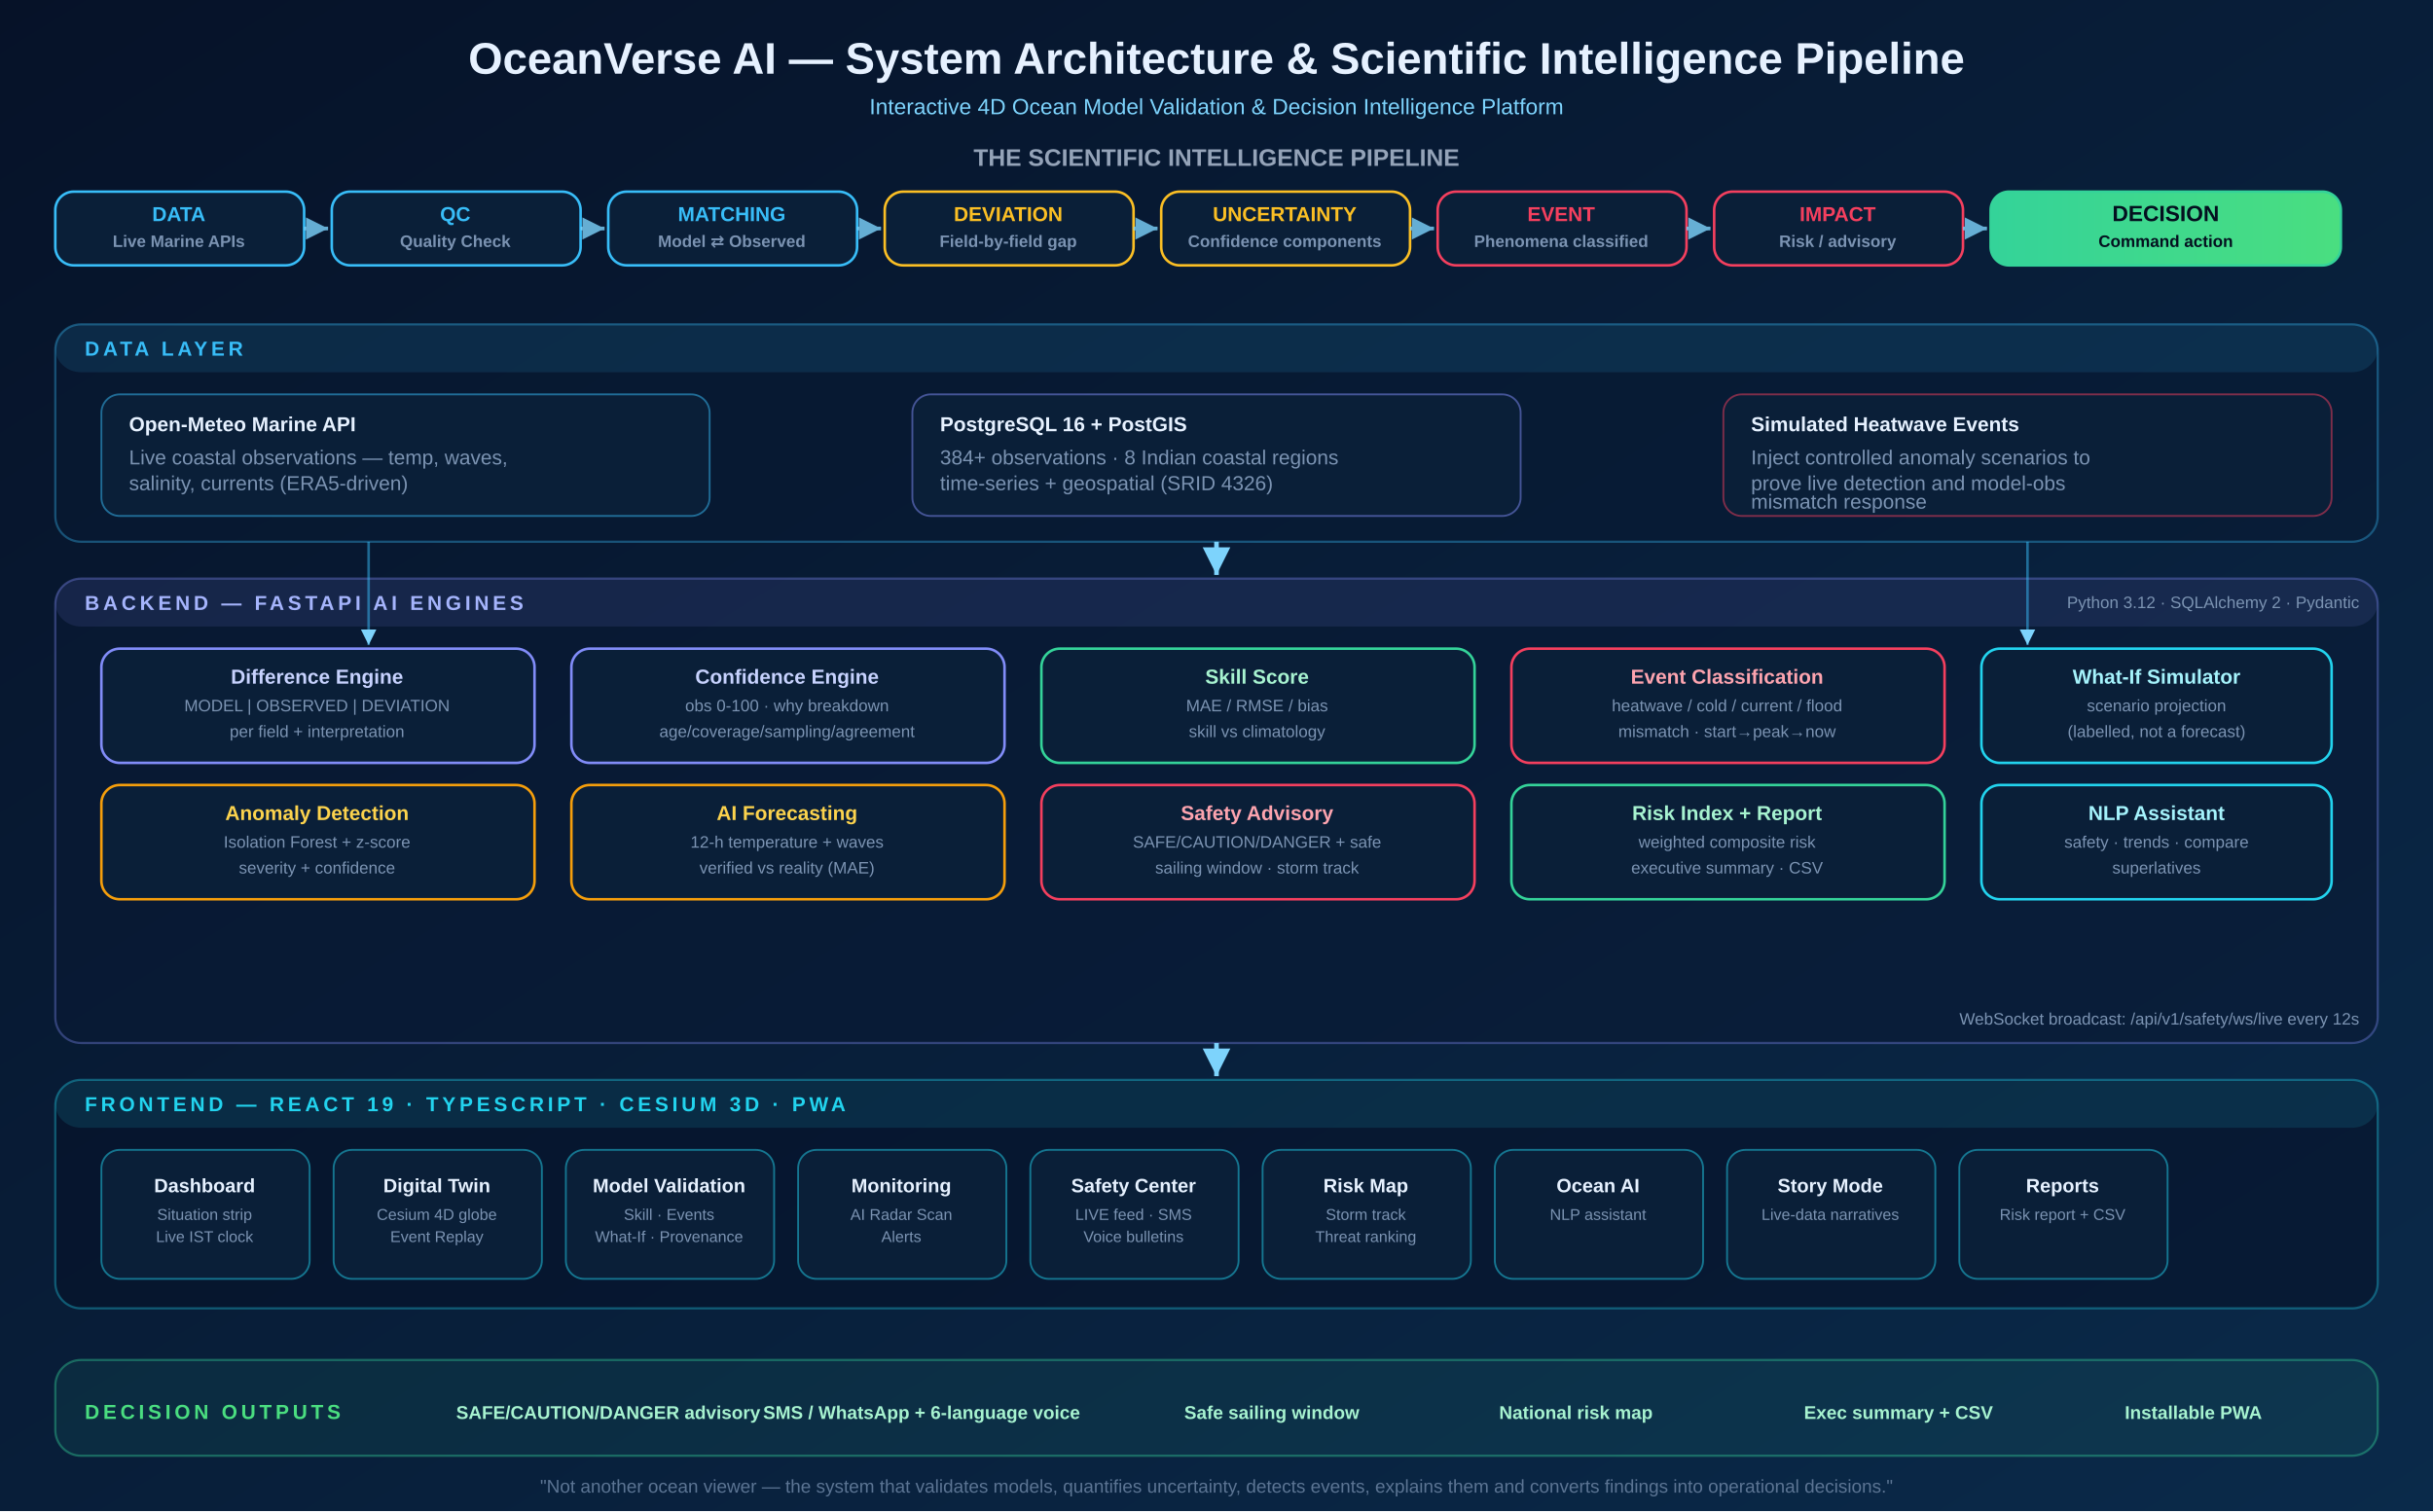
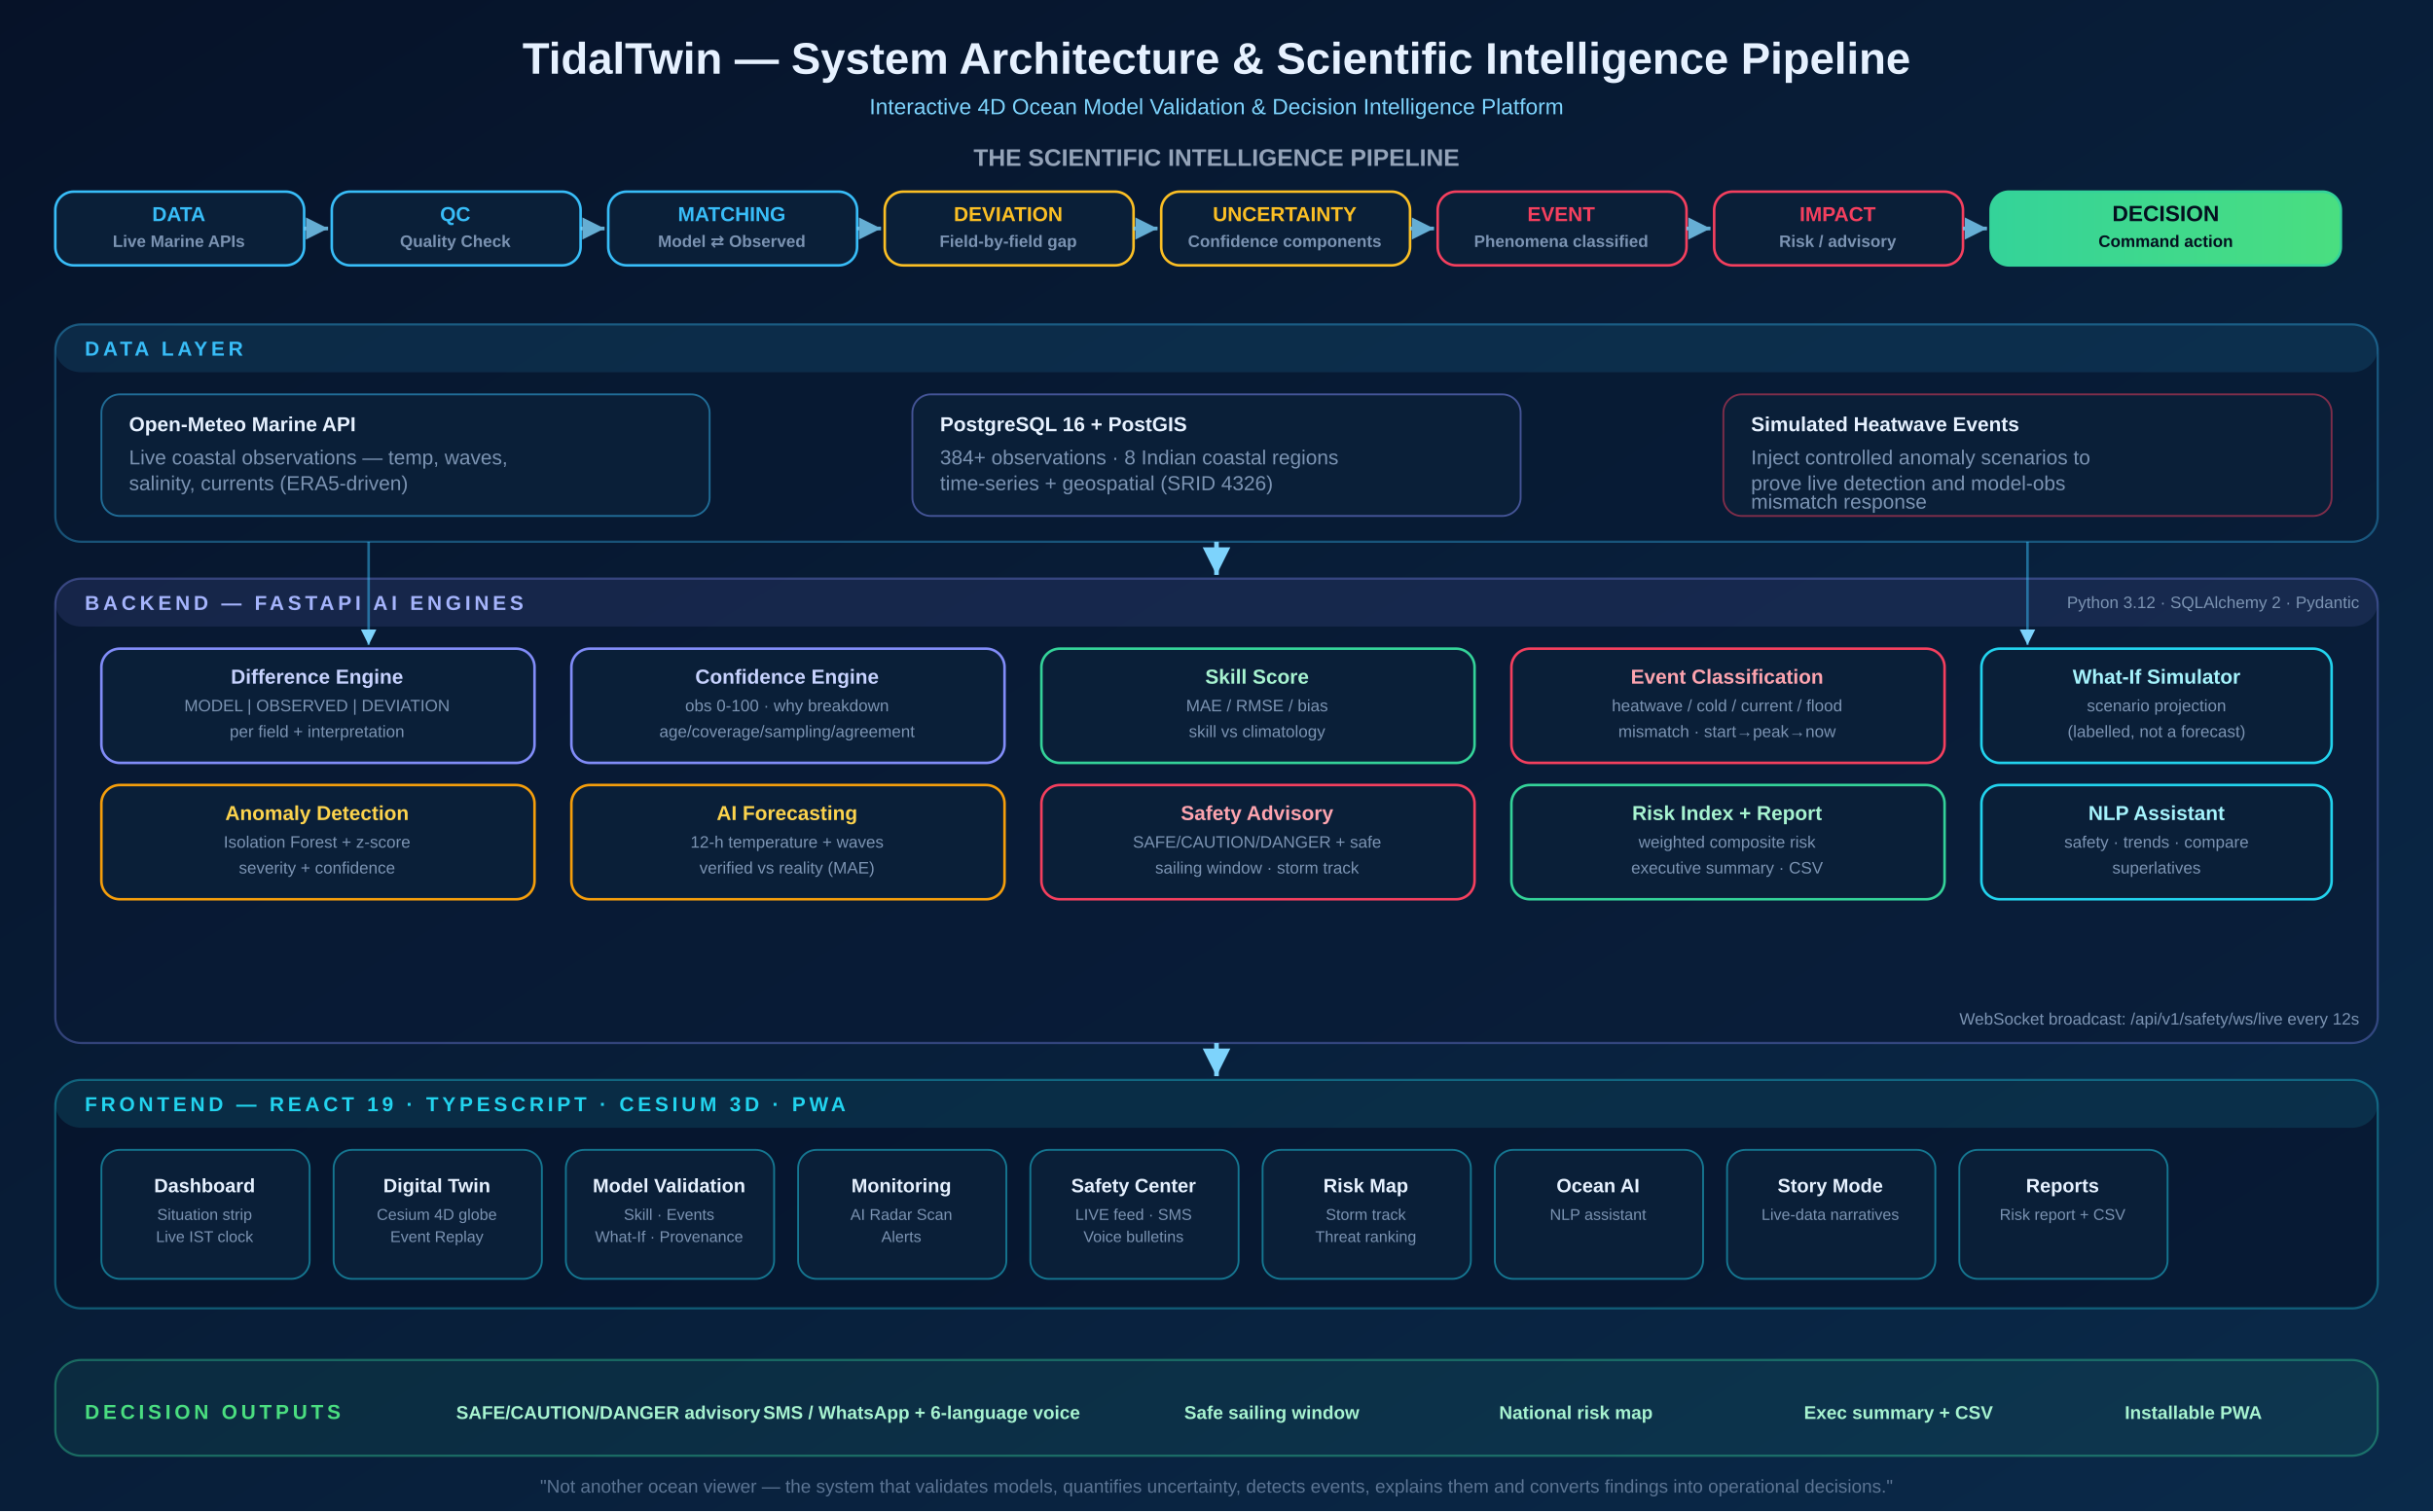
<svg xmlns="http://www.w3.org/2000/svg" viewBox="0 0 1320 820" font-family="Segoe UI, Arial, sans-serif">
  <defs>
    <linearGradient id="bg" x1="0" y1="0" x2="1" y2="1">
      <stop offset="0" stop-color="#061228" />
      <stop offset="1" stop-color="#0a2a4a" />
    </linearGradient>
    <linearGradient id="cyan" x1="0" y1="0" x2="1" y2="0">
      <stop offset="0" stop-color="#22d3ee" />
      <stop offset="1" stop-color="#38bdf8" />
    </linearGradient>
    <linearGradient id="violet" x1="0" y1="0" x2="1" y2="0">
      <stop offset="0" stop-color="#818cf8" />
      <stop offset="1" stop-color="#a78bfa" />
    </linearGradient>
    <linearGradient id="green" x1="0" y1="0" x2="1" y2="0">
      <stop offset="0" stop-color="#34d399" />
      <stop offset="1" stop-color="#4ade80" />
    </linearGradient>
    <marker id="arrow" markerWidth="8" markerHeight="8" refX="6" refY="3" orient="auto" markerUnits="strokeWidth">
      <path d="M0,0 L6,3 L0,6 Z" fill="#7dd3fc" />
    </marker>
  </defs>
  <rect width="1320" height="820" fill="url(#bg)" />
-   <text x="660" y="40" text-anchor="middle" font-size="24" font-weight="800" fill="#e6f1ff">OceanVerse AI — System Architecture &amp; Scientific Intelligence Pipeline</text>
+   <text x="660" y="40" text-anchor="middle" font-size="24" font-weight="800" fill="#e6f1ff">TidalTwin — System Architecture &amp; Scientific Intelligence Pipeline</text>
  <text x="660" y="62" text-anchor="middle" font-size="12" fill="#7dd3fc">Interactive 4D Ocean Model Validation &amp; Decision Intelligence Platform</text>
  <g font-size="11" font-weight="700" text-anchor="middle">
    <text x="660" y="90" font-size="13" fill="#94a3b8" font-weight="800">THE SCIENTIFIC INTELLIGENCE PIPELINE</text>
    <g>
      <rect x="30" y="104" width="135" height="40" rx="10" fill="#0a1f38" stroke="#38bdf8" stroke-width="1.4" />
      <text x="97" y="120" fill="#38bdf8">DATA</text>
      <text x="97" y="134" fill="#7b93b2" font-size="9" font-weight="600">Live Marine APIs</text>
      <rect x="180" y="104" width="135" height="40" rx="10" fill="#0a1f38" stroke="#38bdf8" stroke-width="1.4" />
      <text x="247" y="120" fill="#38bdf8">QC</text>
      <text x="247" y="134" fill="#7b93b2" font-size="9" font-weight="600">Quality Check</text>
      <rect x="330" y="104" width="135" height="40" rx="10" fill="#0a1f38" stroke="#38bdf8" stroke-width="1.4" />
      <text x="397" y="120" fill="#38bdf8">MATCHING</text>
      <text x="397" y="134" fill="#7b93b2" font-size="9" font-weight="600">Model ⇄ Observed</text>
      <rect x="480" y="104" width="135" height="40" rx="10" fill="#0a1f38" stroke="#fbbf24" stroke-width="1.4" />
      <text x="547" y="120" fill="#fbbf24">DEVIATION</text>
      <text x="547" y="134" fill="#7b93b2" font-size="9" font-weight="600">Field-by-field gap</text>
      <rect x="630" y="104" width="135" height="40" rx="10" fill="#0a1f38" stroke="#fbbf24" stroke-width="1.4" />
      <text x="697" y="120" fill="#fbbf24">UNCERTAINTY</text>
      <text x="697" y="134" fill="#7b93b2" font-size="9" font-weight="600">Confidence components</text>
      <rect x="780" y="104" width="135" height="40" rx="10" fill="#0a1f38" stroke="#f43f5e" stroke-width="1.4" />
      <text x="847" y="120" fill="#f43f5e">EVENT</text>
      <text x="847" y="134" fill="#7b93b2" font-size="9" font-weight="600">Phenomena classified</text>
      <rect x="930" y="104" width="135" height="40" rx="10" fill="#0a1f38" stroke="#f43f5e" stroke-width="1.4" />
      <text x="997" y="120" fill="#f43f5e">IMPACT</text>
      <text x="997" y="134" fill="#7b93b2" font-size="9" font-weight="600">Risk / advisory</text>
      <rect x="1080" y="104" width="190" height="40" rx="10" fill="url(#green)" stroke="#34d399" stroke-width="1.4" />
      <text x="1175" y="120" fill="#04101f" font-size="12">DECISION</text>
      <text x="1175" y="134" fill="#04101f" font-size="9" font-weight="600">Command action</text>
      <g stroke="#7dd3fc" stroke-width="2" marker-end="url(#arrow)" opacity="0.8">
        <line x1="165" y1="124" x2="178" y2="124" />
        <line x1="315" y1="124" x2="328" y2="124" />
        <line x1="465" y1="124" x2="478" y2="124" />
        <line x1="615" y1="124" x2="628" y2="124" />
        <line x1="765" y1="124" x2="778" y2="124" />
        <line x1="915" y1="124" x2="928" y2="124" />
        <line x1="1065" y1="124" x2="1078" y2="124" />
      </g>
    </g>
  </g>
  <rect x="30" y="176" width="1260" height="118" rx="14" fill="rgba(8,25,50,0.6)" stroke="rgba(56,189,248,0.35)" stroke-width="1.2" />
  <rect x="30" y="176" width="1260" height="26" rx="14" fill="rgba(56,189,248,0.12)" />
  <text x="46" y="193" font-size="11" font-weight="800" fill="#38bdf8" letter-spacing="2">DATA LAYER</text>
  <g font-size="11">
    <rect x="55" y="214" width="330" height="66" rx="10" fill="#0a1f38" stroke="rgba(56,189,248,0.5)" />
    <text x="70" y="234" font-weight="800" fill="#e6f1ff">Open-Meteo Marine API</text>
    <text x="70" y="252" fill="#7b93b2">Live coastal observations — temp, waves,</text>
    <text x="70" y="266" fill="#7b93b2">salinity, currents (ERA5-driven)</text>
    <rect x="495" y="214" width="330" height="66" rx="10" fill="#0a1f38" stroke="rgba(129,140,248,0.5)" />
    <text x="510" y="234" font-weight="800" fill="#e6f1ff">PostgreSQL 16 + PostGIS</text>
    <text x="510" y="252" fill="#7b93b2">384+ observations · 8 Indian coastal regions</text>
    <text x="510" y="266" fill="#7b93b2">time-series + geospatial (SRID 4326)</text>
    <rect x="935" y="214" width="330" height="66" rx="10" fill="#0a1f38" stroke="rgba(244,63,94,0.5)" />
    <text x="950" y="234" font-weight="800" fill="#e6f1ff">Simulated Heatwave Events</text>
    <text x="950" y="252" fill="#7b93b2">Inject controlled anomaly scenarios to</text>
    <text x="950" y="266" fill="#7b93b2">prove live detection and model-obs</text>
    <text x="950" y="276" fill="#7b93b2">mismatch response</text>
  </g>
  <line x1="660" y1="294" x2="660" y2="312" stroke="#7dd3fc" stroke-width="2.5" marker-end="url(#arrow)" />
  <rect x="30" y="314" width="1260" height="252" rx="14" fill="rgba(9,26,52,0.6)" stroke="rgba(129,140,248,0.35)" stroke-width="1.2" />
  <rect x="30" y="314" width="1260" height="26" rx="14" fill="rgba(129,140,248,0.12)" />
  <text x="46" y="331" font-size="11" font-weight="800" fill="#a5b4fc" letter-spacing="2">BACKEND — FASTAPI AI ENGINES</text>
  <text x="1280" y="330" text-anchor="end" font-size="9" fill="#7b93b2">Python 3.12 · SQLAlchemy 2 · Pydantic</text>
  <g font-size="11">
    <rect x="55" y="352" width="235" height="62" rx="10" fill="#0a1f38" stroke="#818cf8" stroke-width="1.4" />
    <text x="172" y="371" text-anchor="middle" font-weight="800" fill="#c7d2fe">Difference Engine</text>
    <text x="172" y="386" text-anchor="middle" fill="#7b93b2" font-size="9">MODEL | OBSERVED | DEVIATION</text>
    <text x="172" y="400" text-anchor="middle" fill="#7b93b2" font-size="9">per field + interpretation</text>
    <rect x="310" y="352" width="235" height="62" rx="10" fill="#0a1f38" stroke="#818cf8" stroke-width="1.4" />
    <text x="427" y="371" text-anchor="middle" font-weight="800" fill="#c7d2fe">Confidence Engine</text>
    <text x="427" y="386" text-anchor="middle" fill="#7b93b2" font-size="9">obs 0-100 · why breakdown</text>
    <text x="427" y="400" text-anchor="middle" fill="#7b93b2" font-size="9">age/coverage/sampling/agreement</text>
    <rect x="565" y="352" width="235" height="62" rx="10" fill="#0a1f38" stroke="#34d399" stroke-width="1.4" />
    <text x="682" y="371" text-anchor="middle" font-weight="800" fill="#a7f3d0">Skill Score</text>
    <text x="682" y="386" text-anchor="middle" fill="#7b93b2" font-size="9">MAE / RMSE / bias</text>
    <text x="682" y="400" text-anchor="middle" fill="#7b93b2" font-size="9">skill vs climatology</text>
    <rect x="820" y="352" width="235" height="62" rx="10" fill="#0a1f38" stroke="#f43f5e" stroke-width="1.4" />
    <text x="937" y="371" text-anchor="middle" font-weight="800" fill="#fda4af">Event Classification</text>
    <text x="937" y="386" text-anchor="middle" fill="#7b93b2" font-size="9">heatwave / cold / current / flood</text>
    <text x="937" y="400" text-anchor="middle" fill="#7b93b2" font-size="9">mismatch · start→peak→now</text>
    <rect x="1075" y="352" width="190" height="62" rx="10" fill="#0a1f38" stroke="#22d3ee" stroke-width="1.4" />
    <text x="1170" y="371" text-anchor="middle" font-weight="800" fill="#a5f3fc">What-If Simulator</text>
    <text x="1170" y="386" text-anchor="middle" fill="#7b93b2" font-size="9">scenario projection</text>
    <text x="1170" y="400" text-anchor="middle" fill="#7b93b2" font-size="9">(labelled, not a forecast)</text>
    <rect x="55" y="426" width="235" height="62" rx="10" fill="#0a1f38" stroke="#f59e0b" stroke-width="1.4" />
    <text x="172" y="445" text-anchor="middle" font-weight="800" fill="#fcd34d">Anomaly Detection</text>
    <text x="172" y="460" text-anchor="middle" fill="#7b93b2" font-size="9">Isolation Forest + z-score</text>
    <text x="172" y="474" text-anchor="middle" fill="#7b93b2" font-size="9">severity + confidence</text>
    <rect x="310" y="426" width="235" height="62" rx="10" fill="#0a1f38" stroke="#f59e0b" stroke-width="1.4" />
    <text x="427" y="445" text-anchor="middle" font-weight="800" fill="#fcd34d">AI Forecasting</text>
    <text x="427" y="460" text-anchor="middle" fill="#7b93b2" font-size="9">12-h temperature + waves</text>
    <text x="427" y="474" text-anchor="middle" fill="#7b93b2" font-size="9">verified vs reality (MAE)</text>
    <rect x="565" y="426" width="235" height="62" rx="10" fill="#0a1f38" stroke="#f43f5e" stroke-width="1.4" />
    <text x="682" y="445" text-anchor="middle" font-weight="800" fill="#fda4af">Safety Advisory</text>
    <text x="682" y="460" text-anchor="middle" fill="#7b93b2" font-size="9">SAFE/CAUTION/DANGER + safe</text>
    <text x="682" y="474" text-anchor="middle" fill="#7b93b2" font-size="9">sailing window · storm track</text>
    <rect x="820" y="426" width="235" height="62" rx="10" fill="#0a1f38" stroke="#34d399" stroke-width="1.4" />
    <text x="937" y="445" text-anchor="middle" font-weight="800" fill="#a7f3d0">Risk Index + Report</text>
    <text x="937" y="460" text-anchor="middle" fill="#7b93b2" font-size="9">weighted composite risk</text>
    <text x="937" y="474" text-anchor="middle" fill="#7b93b2" font-size="9">executive summary · CSV</text>
    <rect x="1075" y="426" width="190" height="62" rx="10" fill="#0a1f38" stroke="#22d3ee" stroke-width="1.4" />
    <text x="1170" y="445" text-anchor="middle" font-weight="800" fill="#a5f3fc">NLP Assistant</text>
    <text x="1170" y="460" text-anchor="middle" fill="#7b93b2" font-size="9">safety · trends · compare</text>
    <text x="1170" y="474" text-anchor="middle" fill="#7b93b2" font-size="9">superlatives</text>
  </g>
  <text x="1280" y="556" text-anchor="end" font-size="9" fill="#7b93b2">WebSocket broadcast: /api/v1/safety/ws/live every 12s</text>
  <line x1="660" y1="566" x2="660" y2="584" stroke="#7dd3fc" stroke-width="2.5" marker-end="url(#arrow)" />
  <line x1="200" y1="294" x2="200" y2="350" stroke="rgba(56,189,248,0.5)" stroke-width="1.4" marker-end="url(#arrow)" />
  <line x1="1100" y1="294" x2="1100" y2="350" stroke="rgba(56,189,248,0.5)" stroke-width="1.4" marker-end="url(#arrow)" />
  <rect x="30" y="586" width="1260" height="124" rx="14" fill="rgba(6,18,40,0.6)" stroke="rgba(34,211,238,0.35)" stroke-width="1.2" />
  <rect x="30" y="586" width="1260" height="26" rx="14" fill="rgba(34,211,238,0.12)" />
  <text x="46" y="603" font-size="11" font-weight="800" fill="#22d3ee" letter-spacing="2">FRONTEND — REACT 19 · TYPESCRIPT · CESIUM 3D · PWA</text>
  <g font-size="10.5">
    <rect x="55" y="624" width="113" height="70" rx="10" fill="#0a1f38" stroke="rgba(34,211,238,0.5)" />
    <text x="111" y="647" text-anchor="middle" font-weight="800" fill="#e6f1ff">Dashboard</text>
    <text x="111" y="662" text-anchor="middle" fill="#7b93b2" font-size="8.5">Situation strip</text>
    <text x="111" y="674" text-anchor="middle" fill="#7b93b2" font-size="8.5">Live IST clock</text>
    <rect x="181" y="624" width="113" height="70" rx="10" fill="#0a1f38" stroke="rgba(34,211,238,0.5)" />
    <text x="237" y="647" text-anchor="middle" font-weight="800" fill="#e6f1ff">Digital Twin</text>
    <text x="237" y="662" text-anchor="middle" fill="#7b93b2" font-size="8.5">Cesium 4D globe</text>
    <text x="237" y="674" text-anchor="middle" fill="#7b93b2" font-size="8.5">Event Replay</text>
    <rect x="307" y="624" width="113" height="70" rx="10" fill="#0a1f38" stroke="rgba(34,211,238,0.5)" />
    <text x="363" y="647" text-anchor="middle" font-weight="800" fill="#e6f1ff">Model Validation</text>
    <text x="363" y="662" text-anchor="middle" fill="#7b93b2" font-size="8.5">Skill · Events</text>
    <text x="363" y="674" text-anchor="middle" fill="#7b93b2" font-size="8.5">What-If · Provenance</text>
    <rect x="433" y="624" width="113" height="70" rx="10" fill="#0a1f38" stroke="rgba(34,211,238,0.5)" />
    <text x="489" y="647" text-anchor="middle" font-weight="800" fill="#e6f1ff">Monitoring</text>
    <text x="489" y="662" text-anchor="middle" fill="#7b93b2" font-size="8.5">AI Radar Scan</text>
    <text x="489" y="674" text-anchor="middle" fill="#7b93b2" font-size="8.5">Alerts</text>
    <rect x="559" y="624" width="113" height="70" rx="10" fill="#0a1f38" stroke="rgba(34,211,238,0.5)" />
    <text x="615" y="647" text-anchor="middle" font-weight="800" fill="#e6f1ff">Safety Center</text>
    <text x="615" y="662" text-anchor="middle" fill="#7b93b2" font-size="8.5">LIVE feed · SMS</text>
    <text x="615" y="674" text-anchor="middle" fill="#7b93b2" font-size="8.5">Voice bulletins</text>
    <rect x="685" y="624" width="113" height="70" rx="10" fill="#0a1f38" stroke="rgba(34,211,238,0.5)" />
    <text x="741" y="647" text-anchor="middle" font-weight="800" fill="#e6f1ff">Risk Map</text>
    <text x="741" y="662" text-anchor="middle" fill="#7b93b2" font-size="8.5">Storm track</text>
    <text x="741" y="674" text-anchor="middle" fill="#7b93b2" font-size="8.5">Threat ranking</text>
    <rect x="811" y="624" width="113" height="70" rx="10" fill="#0a1f38" stroke="rgba(34,211,238,0.5)" />
    <text x="867" y="647" text-anchor="middle" font-weight="800" fill="#e6f1ff">Ocean AI</text>
    <text x="867" y="662" text-anchor="middle" fill="#7b93b2" font-size="8.5">NLP assistant</text>
    <rect x="937" y="624" width="113" height="70" rx="10" fill="#0a1f38" stroke="rgba(34,211,238,0.5)" />
    <text x="993" y="647" text-anchor="middle" font-weight="800" fill="#e6f1ff">Story Mode</text>
    <text x="993" y="662" text-anchor="middle" fill="#7b93b2" font-size="8.5">Live-data narratives</text>
    <rect x="1063" y="624" width="113" height="70" rx="10" fill="#0a1f38" stroke="rgba(34,211,238,0.5)" />
    <text x="1119" y="647" text-anchor="middle" font-weight="800" fill="#e6f1ff">Reports</text>
    <text x="1119" y="662" text-anchor="middle" fill="#7b93b2" font-size="8.5">Risk report + CSV</text>
  </g>
  <rect x="30" y="738" width="1260" height="52" rx="14" fill="rgba(52,211,153,0.08)" stroke="rgba(52,211,153,0.4)" stroke-width="1.2" />
  <text x="46" y="770" font-size="11" font-weight="800" fill="#4ade80" letter-spacing="2">DECISION OUTPUTS</text>
  <g font-size="10" font-weight="700" fill="#d1fae5">
    <text x="330" y="770" text-anchor="middle" fill="#a7f3d0">SAFE/CAUTION/DANGER advisory</text>
    <text x="500" y="770" text-anchor="middle" fill="#a7f3d0">SMS / WhatsApp + 6-language voice</text>
    <text x="690" y="770" text-anchor="middle" fill="#a7f3d0">Safe sailing window</text>
    <text x="855" y="770" text-anchor="middle" fill="#a7f3d0">National risk map</text>
    <text x="1030" y="770" text-anchor="middle" fill="#a7f3d0">Exec summary + CSV</text>
    <text x="1190" y="770" text-anchor="middle" fill="#a7f3d0">Installable PWA</text>
  </g>
  <text x="660" y="810" text-anchor="middle" font-size="10" fill="#5b7493">"Not another ocean viewer — the system that validates models, quantifies uncertainty, detects events, explains them and converts findings into operational decisions."</text>
</svg>
